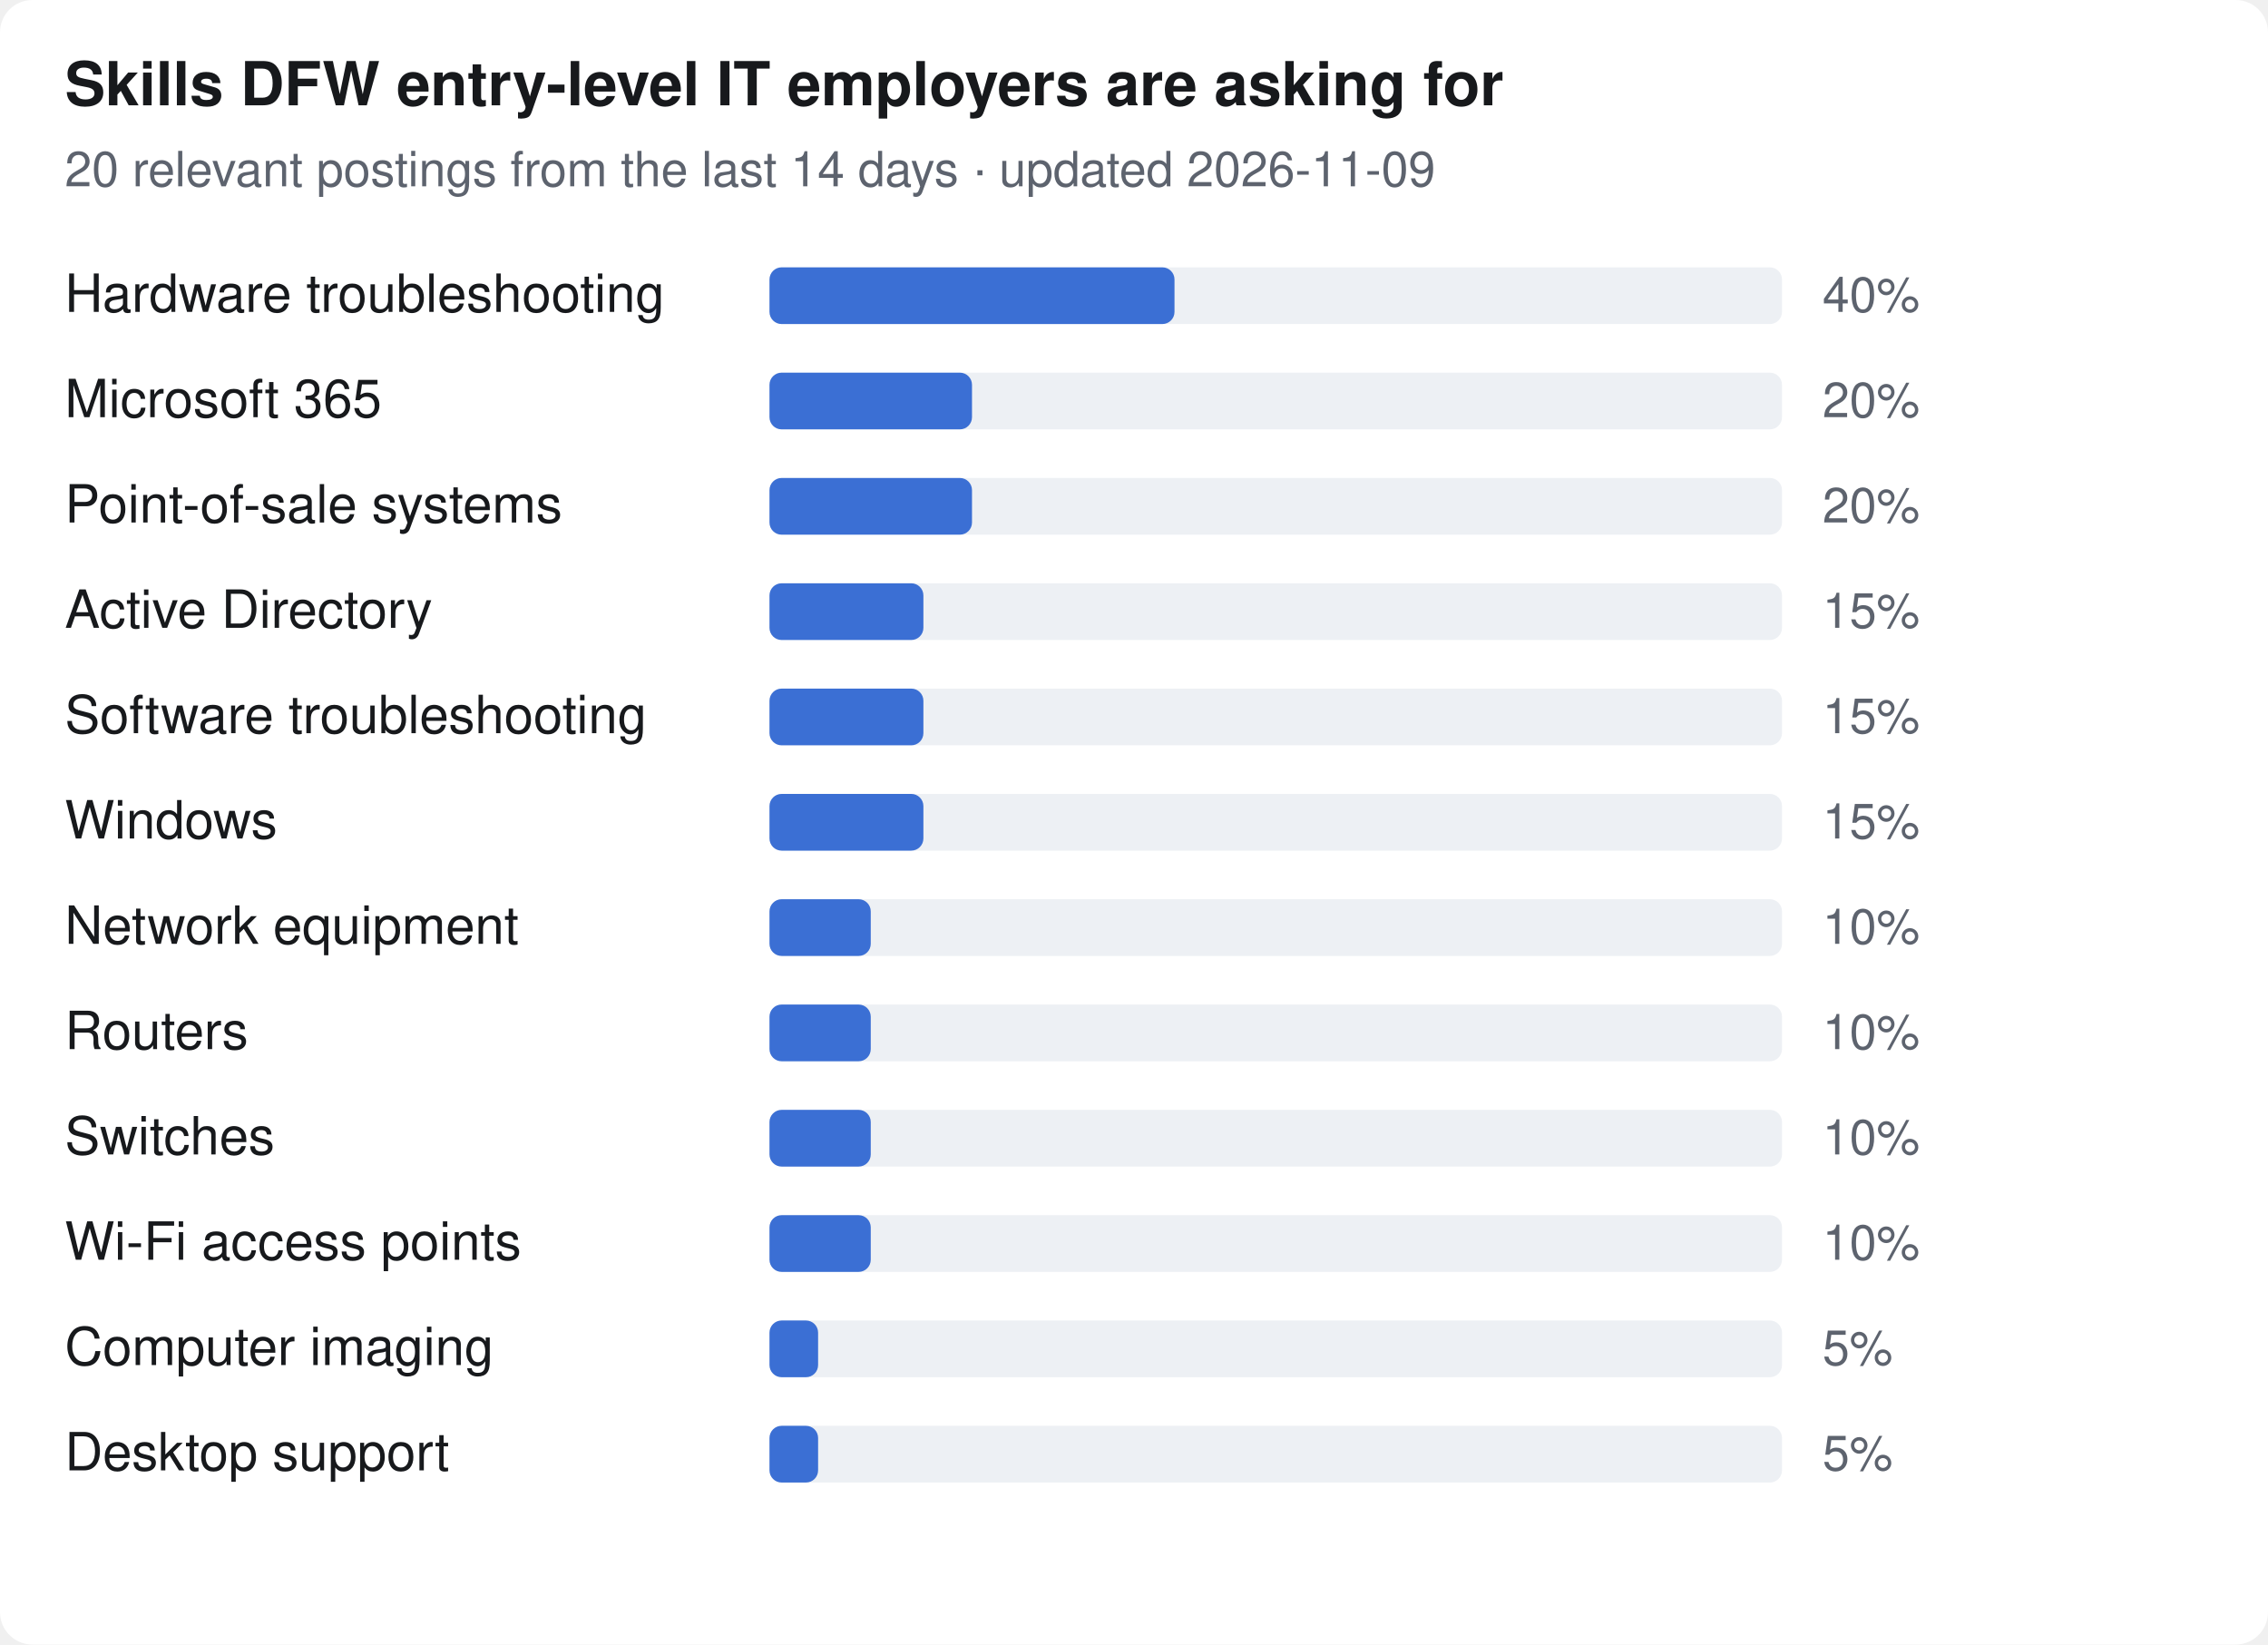
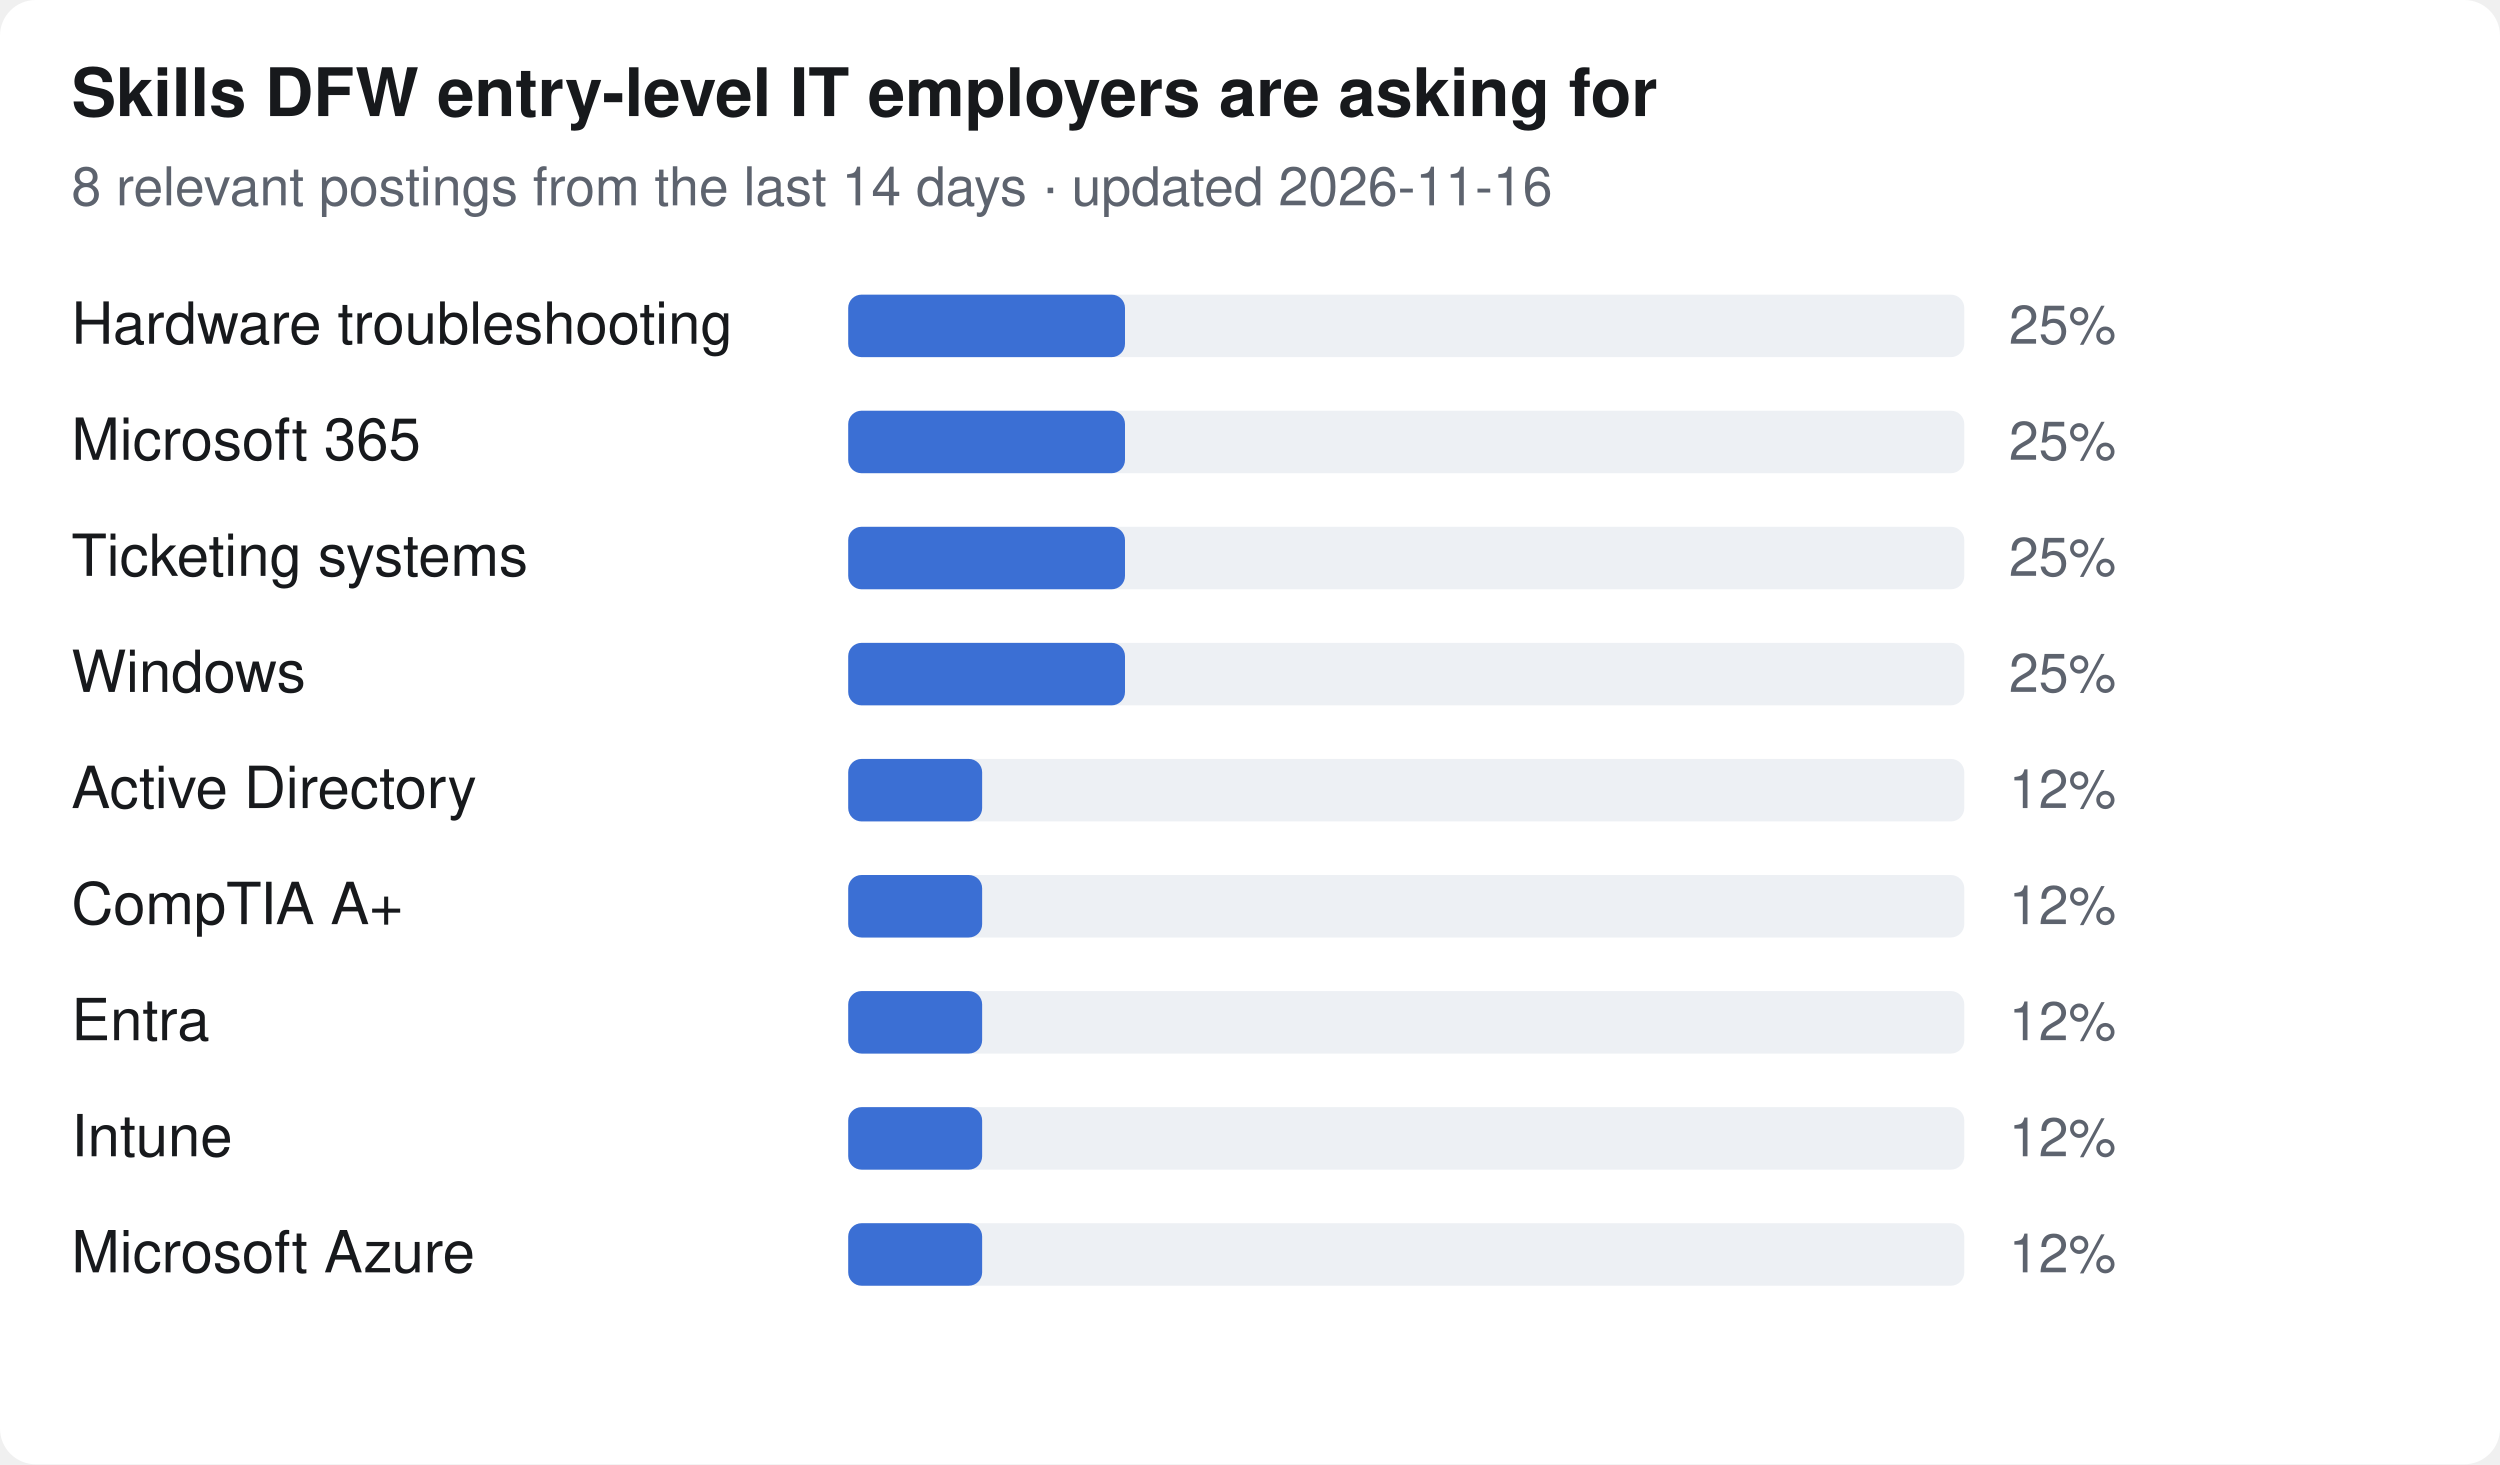
- <svg xmlns="http://www.w3.org/2000/svg" width="560" height="406" viewBox="0 0 560 406" role="img" aria-label="Skills DFW entry-level IT employers are asking for">
+ <svg xmlns="http://www.w3.org/2000/svg" width="560" height="328" viewBox="0 0 560 328" role="img" aria-label="Skills DFW entry-level IT employers are asking for">
  <style>
.bg{fill:#ffffff}.t{fill:#17191c;font:600 15px -apple-system,Segoe UI,Helvetica,Arial,sans-serif}
.s{fill:#5d636e;font:12px -apple-system,Segoe UI,Helvetica,Arial,sans-serif}
.l{fill:#17191c;font:13px -apple-system,Segoe UI,Helvetica,Arial,sans-serif}
.bar{fill:#3b6fd4}.track{fill:#edf0f4}
@media (prefers-color-scheme: dark){.bg{fill:#0d1117}.t,.l{fill:#e6edf3}.s{fill:#8b949e}.track{fill:#21262d}.bar{fill:#6f9bff}}
</style>
-   <rect class="bg" width="560" height="406" rx="8" />
+   <rect class="bg" width="560" height="328" rx="8" />
  <text class="t" x="16" y="26">Skills DFW entry-level IT employers are asking for</text>
-   <text class="s" x="16" y="46">20 relevant postings from the last 14 days · updated 2026-11-09</text>
+   <text class="s" x="16" y="46">8 relevant postings from the last 14 days · updated 2026-11-16</text>
  <text class="l" x="16" y="77">Hardware troubleshooting</text>
  <rect class="track" x="190" y="66" width="250" height="14" rx="3" />
-   <rect class="bar" x="190" y="66" width="100" height="14" rx="3" />
-   <text class="s" x="450" y="77">40%</text>
+   <rect class="bar" x="190" y="66" width="62" height="14" rx="3" />
+   <text class="s" x="450" y="77">25%</text>
  <text class="l" x="16" y="103">Microsoft 365</text>
  <rect class="track" x="190" y="92" width="250" height="14" rx="3" />
-   <rect class="bar" x="190" y="92" width="50" height="14" rx="3" />
-   <text class="s" x="450" y="103">20%</text>
-   <text class="l" x="16" y="129">Point-of-sale systems</text>
+   <rect class="bar" x="190" y="92" width="62" height="14" rx="3" />
+   <text class="s" x="450" y="103">25%</text>
+   <text class="l" x="16" y="129">Ticketing systems</text>
  <rect class="track" x="190" y="118" width="250" height="14" rx="3" />
-   <rect class="bar" x="190" y="118" width="50" height="14" rx="3" />
-   <text class="s" x="450" y="129">20%</text>
-   <text class="l" x="16" y="155">Active Directory</text>
+   <rect class="bar" x="190" y="118" width="62" height="14" rx="3" />
+   <text class="s" x="450" y="129">25%</text>
+   <text class="l" x="16" y="155">Windows</text>
  <rect class="track" x="190" y="144" width="250" height="14" rx="3" />
-   <rect class="bar" x="190" y="144" width="38" height="14" rx="3" />
-   <text class="s" x="450" y="155">15%</text>
-   <text class="l" x="16" y="181">Software troubleshooting</text>
+   <rect class="bar" x="190" y="144" width="62" height="14" rx="3" />
+   <text class="s" x="450" y="155">25%</text>
+   <text class="l" x="16" y="181">Active Directory</text>
  <rect class="track" x="190" y="170" width="250" height="14" rx="3" />
-   <rect class="bar" x="190" y="170" width="38" height="14" rx="3" />
-   <text class="s" x="450" y="181">15%</text>
-   <text class="l" x="16" y="207">Windows</text>
+   <rect class="bar" x="190" y="170" width="30" height="14" rx="3" />
+   <text class="s" x="450" y="181">12%</text>
+   <text class="l" x="16" y="207">CompTIA A+</text>
  <rect class="track" x="190" y="196" width="250" height="14" rx="3" />
-   <rect class="bar" x="190" y="196" width="38" height="14" rx="3" />
-   <text class="s" x="450" y="207">15%</text>
-   <text class="l" x="16" y="233">Network equipment</text>
+   <rect class="bar" x="190" y="196" width="30" height="14" rx="3" />
+   <text class="s" x="450" y="207">12%</text>
+   <text class="l" x="16" y="233">Entra</text>
  <rect class="track" x="190" y="222" width="250" height="14" rx="3" />
-   <rect class="bar" x="190" y="222" width="25" height="14" rx="3" />
-   <text class="s" x="450" y="233">10%</text>
-   <text class="l" x="16" y="259">Routers</text>
+   <rect class="bar" x="190" y="222" width="30" height="14" rx="3" />
+   <text class="s" x="450" y="233">12%</text>
+   <text class="l" x="16" y="259">Intune</text>
  <rect class="track" x="190" y="248" width="250" height="14" rx="3" />
-   <rect class="bar" x="190" y="248" width="25" height="14" rx="3" />
-   <text class="s" x="450" y="259">10%</text>
-   <text class="l" x="16" y="285">Switches</text>
+   <rect class="bar" x="190" y="248" width="30" height="14" rx="3" />
+   <text class="s" x="450" y="259">12%</text>
+   <text class="l" x="16" y="285">Microsoft Azure</text>
  <rect class="track" x="190" y="274" width="250" height="14" rx="3" />
-   <rect class="bar" x="190" y="274" width="25" height="14" rx="3" />
-   <text class="s" x="450" y="285">10%</text>
-   <text class="l" x="16" y="311">Wi-Fi access points</text>
-   <rect class="track" x="190" y="300" width="250" height="14" rx="3" />
-   <rect class="bar" x="190" y="300" width="25" height="14" rx="3" />
-   <text class="s" x="450" y="311">10%</text>
-   <text class="l" x="16" y="337">Computer imaging</text>
-   <rect class="track" x="190" y="326" width="250" height="14" rx="3" />
-   <rect class="bar" x="190" y="326" width="12" height="14" rx="3" />
-   <text class="s" x="450" y="337">5%</text>
-   <text class="l" x="16" y="363">Desktop support</text>
-   <rect class="track" x="190" y="352" width="250" height="14" rx="3" />
-   <rect class="bar" x="190" y="352" width="12" height="14" rx="3" />
-   <text class="s" x="450" y="363">5%</text>
+   <rect class="bar" x="190" y="274" width="30" height="14" rx="3" />
+   <text class="s" x="450" y="285">12%</text>
</svg>
